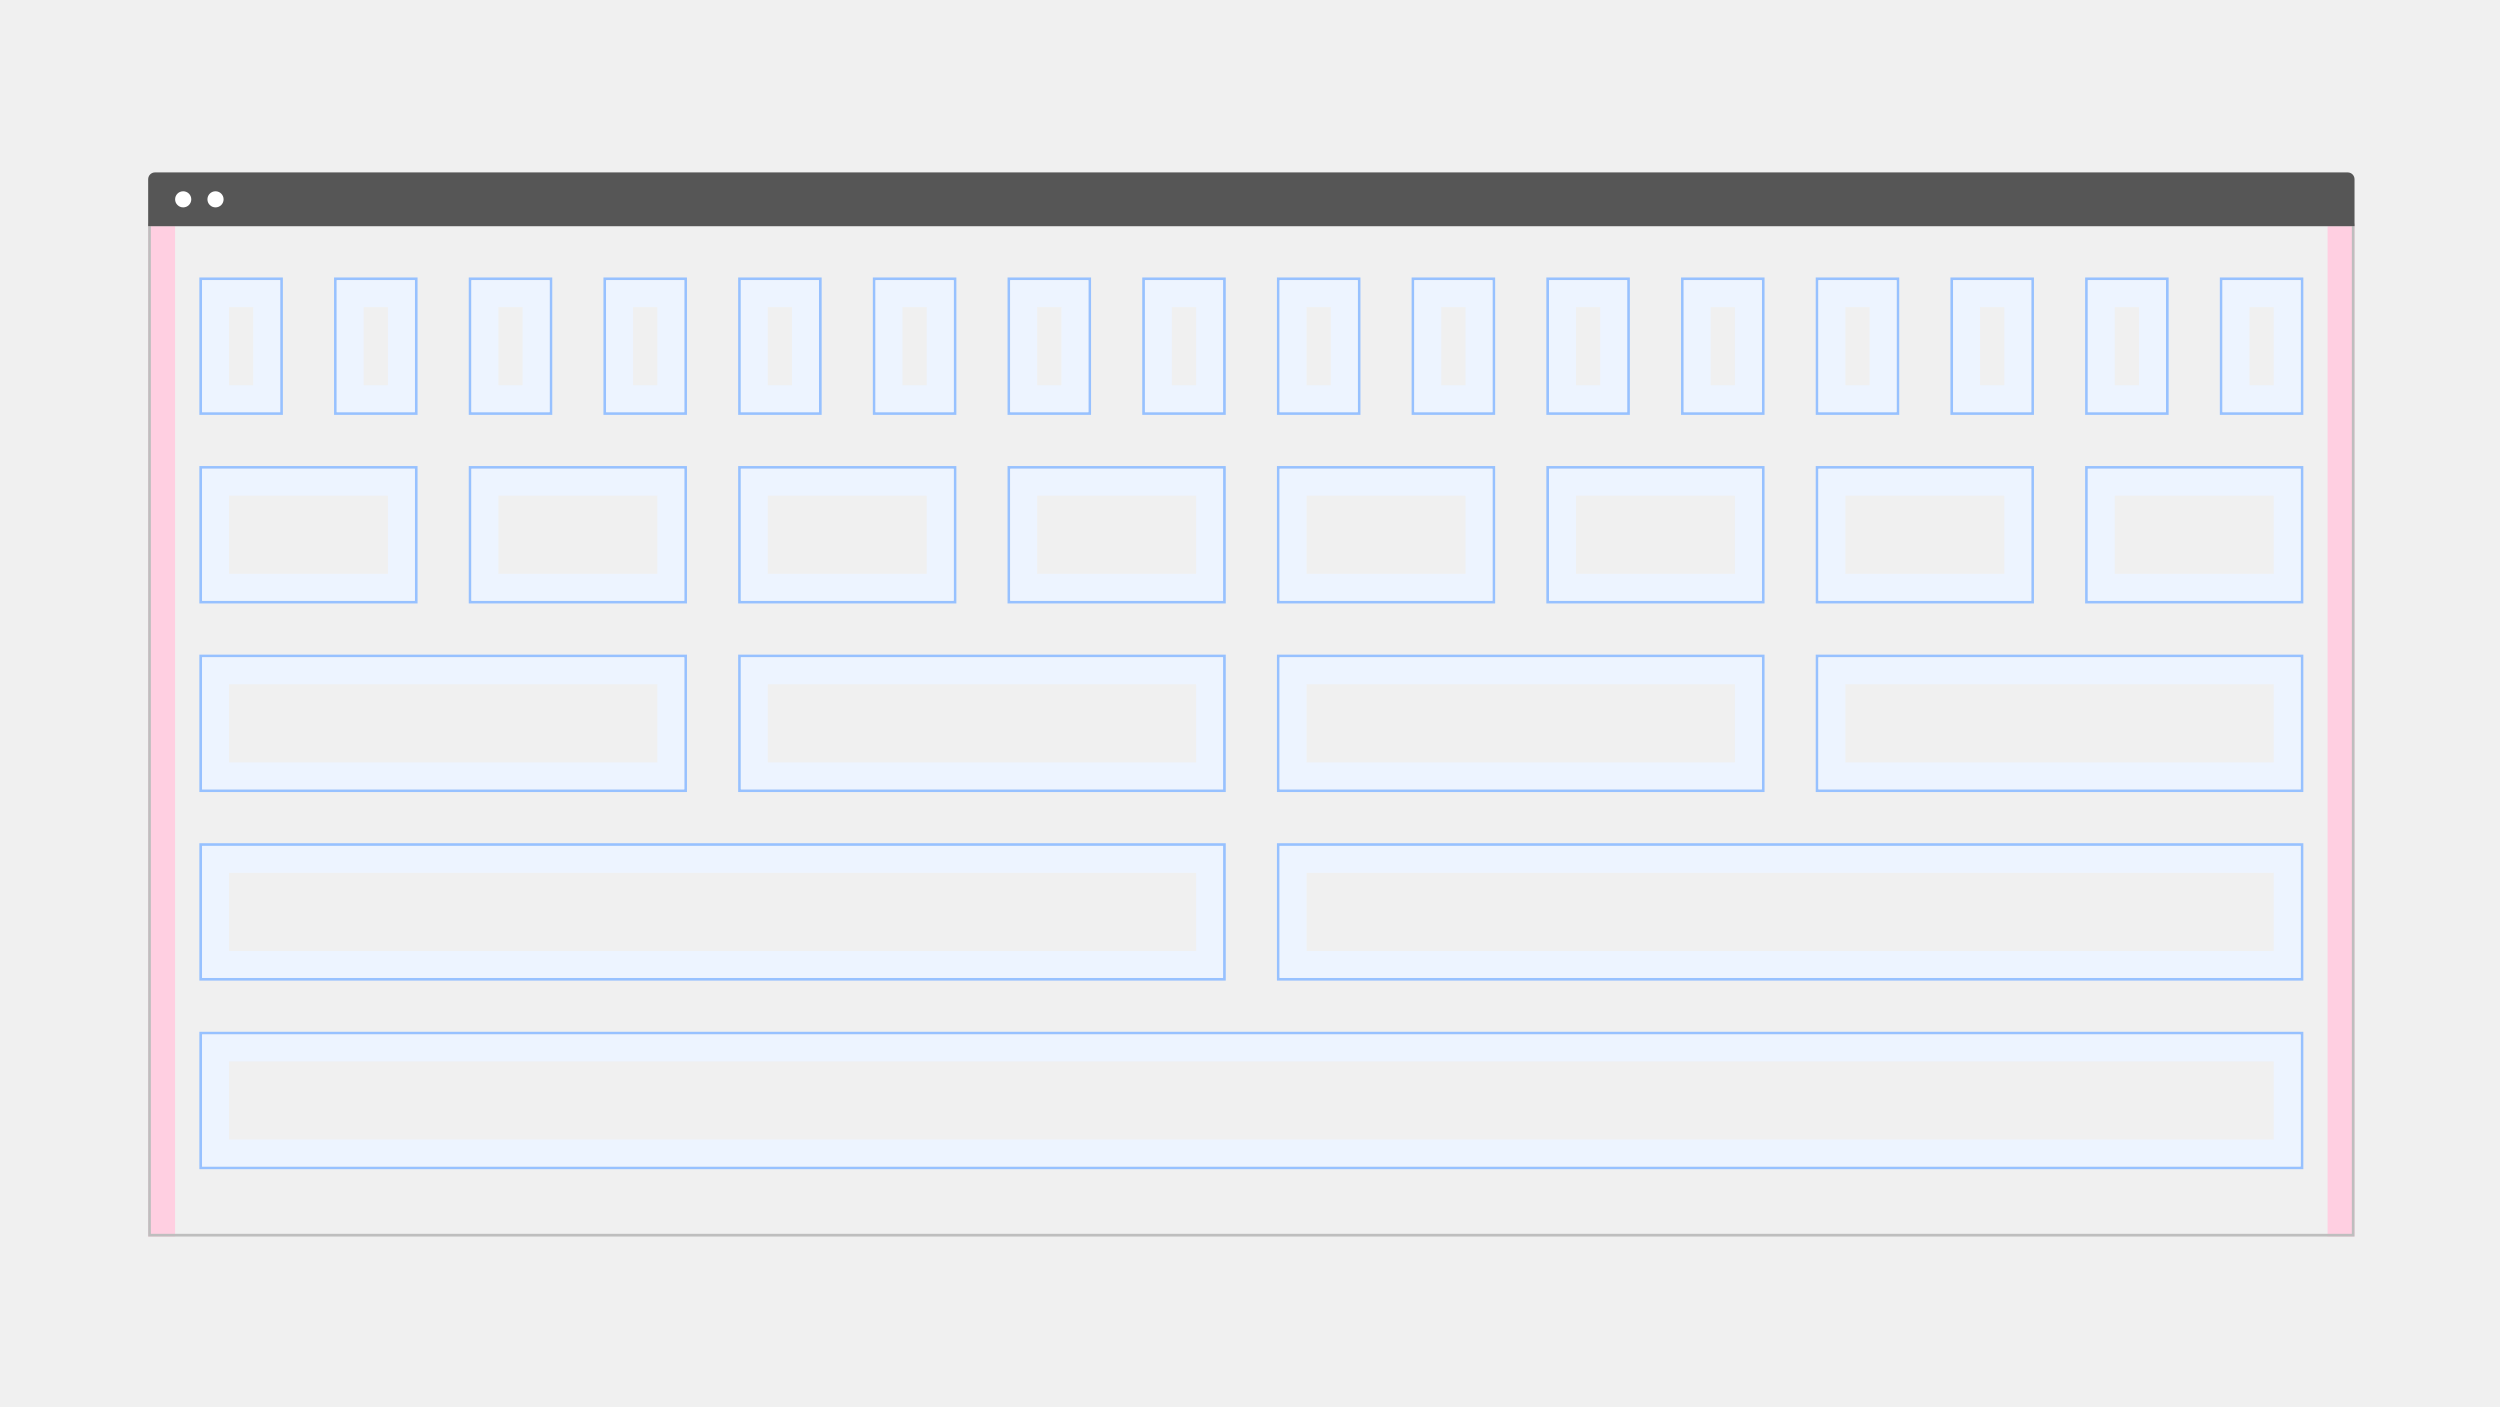
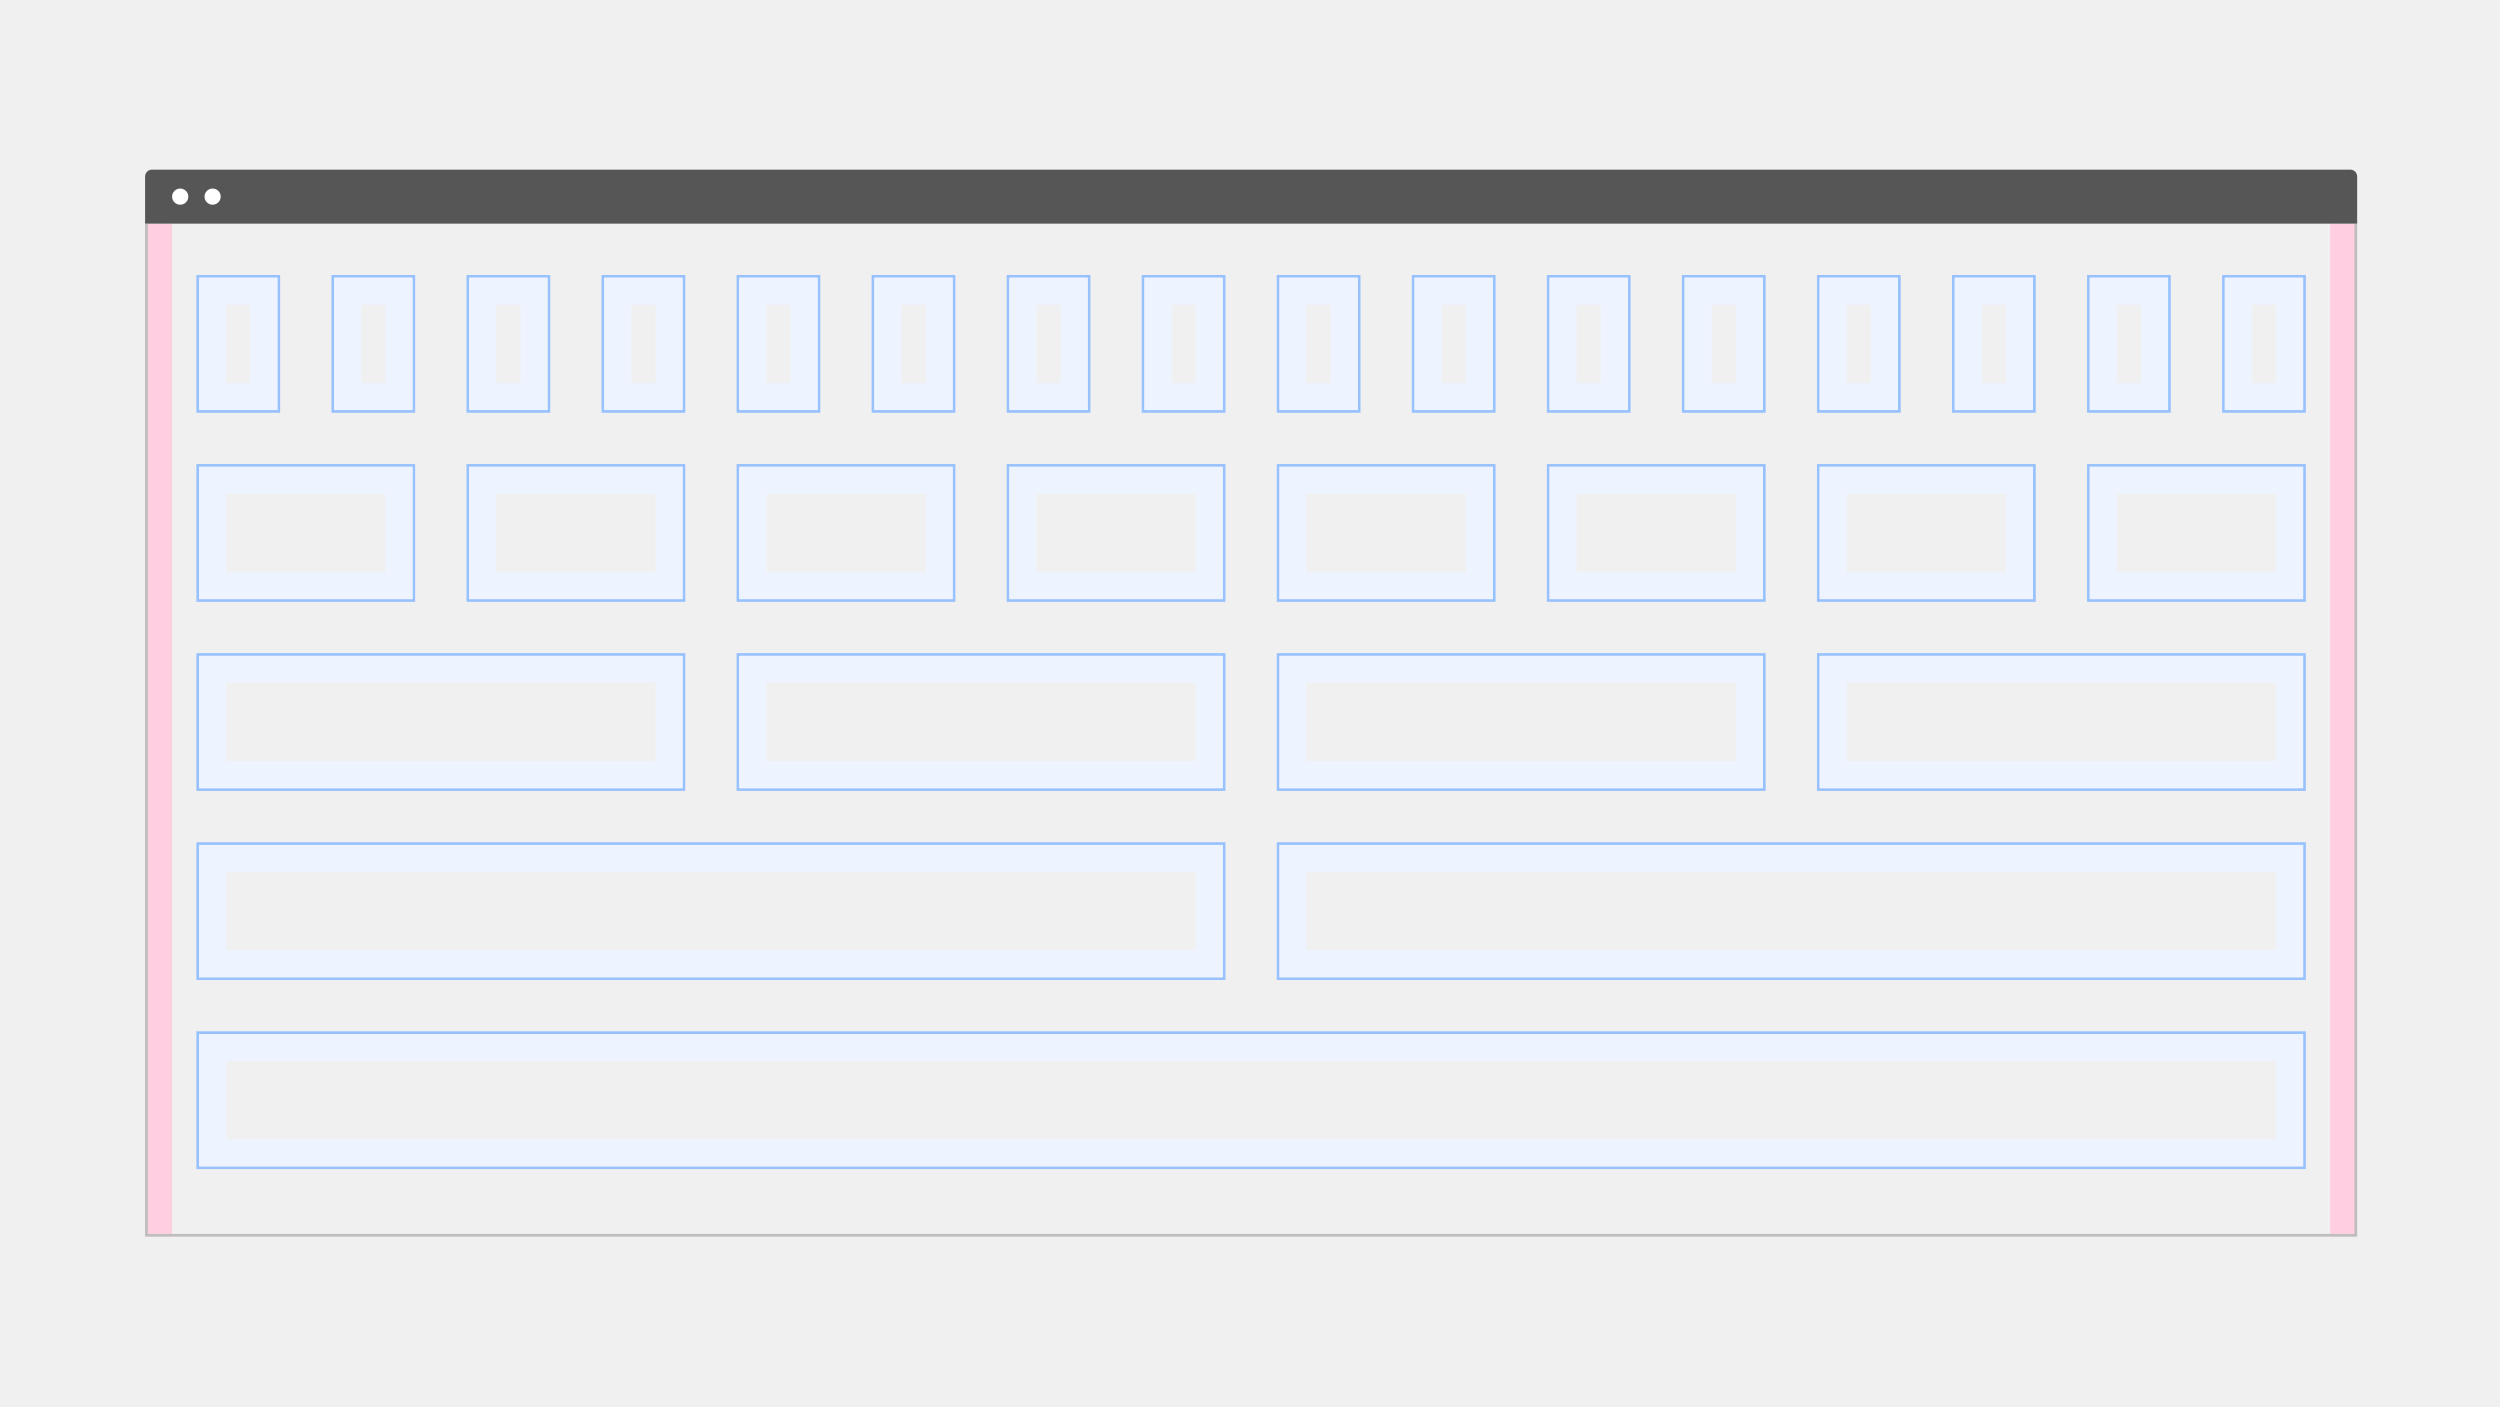
- <svg xmlns="http://www.w3.org/2000/svg" width="928px" height="522px" viewBox="0 0 928 522" version="1.1">
+ <svg xmlns="http://www.w3.org/2000/svg" width="1120px" height="630px" viewBox="0 0 1120 630" version="1.1">
  <defs>
-     <rect id="path-1" x="0" y="280" width="779" height="49" />
-     <rect id="path-2" x="0" y="210" width="379" height="49" />
-     <rect id="path-3" x="400" y="210" width="379" height="49" />
-     <rect id="path-4" x="0" y="140" width="179" height="49" />
-     <rect id="path-5" x="200" y="140" width="179" height="49" />
-     <rect id="path-6" x="400" y="140" width="179" height="49" />
-     <rect id="path-7" x="600" y="140" width="179" height="49" />
-     <rect id="path-8" x="0" y="70" width="79" height="49" />
-     <rect id="path-9" x="100" y="70" width="79" height="49" />
-     <rect id="path-10" x="200" y="70" width="79" height="49" />
-     <rect id="path-11" x="300" y="70" width="79" height="49" />
-     <rect id="path-12" x="400" y="70" width="79" height="49" />
-     <rect id="path-13" x="500" y="70" width="79" height="49" />
-     <rect id="path-14" x="600" y="70" width="79" height="49" />
-     <rect id="path-15" x="700" y="70" width="79" height="49" />
-     <polygon id="path-16" points="50 0 79 0 79 49 50 49" />
-     <polygon id="path-17" points="100 0 129 0 129 49 100 49" />
-     <polygon id="path-18" points="150 0 179 0 179 49 150 49" />
-     <polygon id="path-19" points="200 0 229 0 229 49 200 49" />
-     <polygon id="path-20" points="250 0 279 0 279 49 250 49" />
-     <polygon id="path-21" points="300 0 329 0 329 49 300 49" />
-     <polygon id="path-22" points="350 0 379 0 379 49 350 49" />
-     <polygon id="path-23" points="400 0 429 0 429 49 400 49" />
-     <polygon id="path-24" points="450 0 479 0 479 49 450 49" />
-     <polygon id="path-25" points="500 0 529 0 529 49 500 49" />
-     <polygon id="path-26" points="550 0 579 0 579 49 550 49" />
-     <polygon id="path-27" points="600 0 629 0 629 49 600 49" />
-     <polygon id="path-28" points="0 0 29 0 29 49 0 49" />
-     <polygon id="path-29" points="650 0 679 0 679 49 650 49" />
-     <polygon id="path-30" points="700 0 729 0 729 49 700 49" />
-     <polygon id="path-31" points="750 0 779 0 779 49 750 49" />
+     <rect id="path-1" x="0" y="338.835" width="942.6" height="59.296" />
+     <rect id="path-2" x="0" y="254.127" width="458.595" height="59.296" />
+     <rect id="path-3" x="484.005" y="254.127" width="458.595" height="59.296" />
+     <rect id="path-4" x="0" y="169.418" width="216.592" height="59.296" />
+     <rect id="path-5" x="242.002" y="169.418" width="216.592" height="59.296" />
+     <rect id="path-6" x="484.005" y="169.418" width="216.592" height="59.296" />
+     <rect id="path-7" x="726.007" y="169.418" width="216.592" height="59.296" />
+     <rect id="path-8" x="0" y="84.709" width="95.591" height="59.296" />
+     <rect id="path-9" x="121.001" y="84.709" width="95.591" height="59.296" />
+     <rect id="path-10" x="242.002" y="84.709" width="95.591" height="59.296" />
+     <rect id="path-11" x="363.004" y="84.709" width="95.591" height="59.296" />
+     <rect id="path-12" x="484.005" y="84.709" width="95.591" height="59.296" />
+     <rect id="path-13" x="605.006" y="84.709" width="95.591" height="59.296" />
+     <rect id="path-14" x="726.007" y="84.709" width="95.591" height="59.296" />
+     <rect id="path-15" x="847.009" y="84.709" width="95.591" height="59.296" />
+     <polygon id="path-16" points="60.501 0 95.591 0 95.591 59.296 60.501 59.296" />
+     <polygon id="path-17" points="121.001 0 156.092 0 156.092 59.296 121.001 59.296" />
+     <polygon id="path-18" points="181.502 0 216.592 0 216.592 59.296 181.502 59.296" />
+     <polygon id="path-19" points="242.002 0 277.093 0 277.093 59.296 242.002 59.296" />
+     <polygon id="path-20" points="302.503 0 337.593 0 337.593 59.296 302.503 59.296" />
+     <polygon id="path-21" points="363.004 0 398.094 0 398.094 59.296 363.004 59.296" />
+     <polygon id="path-22" points="423.504 0 458.595 0 458.595 59.296 423.504 59.296" />
+     <polygon id="path-23" points="484.005 0 519.095 0 519.095 59.296 484.005 59.296" />
+     <polygon id="path-24" points="544.505 0 579.596 0 579.596 59.296 544.505 59.296" />
+     <polygon id="path-25" points="605.006 0 640.096 0 640.096 59.296 605.006 59.296" />
+     <polygon id="path-26" points="665.507 0 700.597 0 700.597 59.296 665.507 59.296" />
+     <polygon id="path-27" points="726.007 0 761.098 0 761.098 59.296 726.007 59.296" />
+     <polygon id="path-28" points="0 0 35.09 0 35.09 59.296 0 59.296" />
+     <polygon id="path-29" points="786.508 0 821.598 0 821.598 59.296 786.508 59.296" />
+     <polygon id="path-30" points="847.009 0 882.099 0 882.099 59.296 847.009 59.296" />
+     <polygon id="path-31" points="907.509 0 942.6 0 942.6 59.296 907.509 59.296" />
  </defs>
  <g id="Gutters" stroke="none" stroke-width="1" fill="none" fill-rule="evenodd">
-     <g id="containers" transform="translate(75, 104)">
-       <g id="Rectangle-17-Copy-527">
-         <rect stroke="#97C1FF" stroke-width="1" x="-0.5" y="279.5" width="780" height="50" />
-         <rect stroke="#EDF4FF" stroke-width="10" stroke-linejoin="square" x="5" y="285" width="769" height="39" />
+     <g id="Group" transform="translate(65, 76)">
+       <g id="containers" transform="translate(24.20024, 48.40506)">
+         <g id="Rectangle-17-Copy-527">
+           <rect stroke="#97C1FF" stroke-width="1.21" x="-0.605" y="338.23" width="943.81" height="60.506" />
+           <rect stroke="#EDF4FF" stroke-width="12.1" stroke-linejoin="square" x="6.05" y="344.885" width="930.5" height="47.196" />
+         </g>
+         <g id="Rectangle-17-Copy-525">
+           <rect stroke="#97C1FF" stroke-width="1.21" x="-0.605" y="253.522" width="459.805" height="60.506" />
+           <rect stroke="#EDF4FF" stroke-width="12.1" stroke-linejoin="square" x="6.05" y="260.177" width="446.495" height="47.196" />
+         </g>
+         <g id="Rectangle-17-Copy-526">
+           <rect stroke="#97C1FF" stroke-width="1.21" x="483.4" y="253.522" width="459.805" height="60.506" />
+           <rect stroke="#EDF4FF" stroke-width="12.1" stroke-linejoin="square" x="490.055" y="260.177" width="446.495" height="47.196" />
+         </g>
+         <g id="Rectangle-17-Copy-521">
+           <rect stroke="#97C1FF" stroke-width="1.21" x="-0.605" y="168.813" width="217.802" height="60.506" />
+           <rect stroke="#EDF4FF" stroke-width="12.1" stroke-linejoin="square" x="6.05" y="175.468" width="204.492" height="47.196" />
+         </g>
+         <g id="Rectangle-17-Copy-522">
+           <rect stroke="#97C1FF" stroke-width="1.21" x="241.397" y="168.813" width="217.802" height="60.506" />
+           <rect stroke="#EDF4FF" stroke-width="12.1" stroke-linejoin="square" x="248.052" y="175.468" width="204.492" height="47.196" />
+         </g>
+         <g id="Rectangle-17-Copy-523">
+           <rect stroke="#97C1FF" stroke-width="1.21" x="483.4" y="168.813" width="217.802" height="60.506" />
+           <rect stroke="#EDF4FF" stroke-width="12.1" stroke-linejoin="square" x="490.055" y="175.468" width="204.492" height="47.196" />
+         </g>
+         <g id="Rectangle-17-Copy-524">
+           <rect stroke="#97C1FF" stroke-width="1.21" x="725.402" y="168.813" width="217.802" height="60.506" />
+           <rect stroke="#EDF4FF" stroke-width="12.1" stroke-linejoin="square" x="732.057" y="175.468" width="204.492" height="47.196" />
+         </g>
+         <g id="Rectangle-17-Copy-513">
+           <rect stroke="#97C1FF" stroke-width="1.21" x="-0.605" y="84.104" width="96.801" height="60.506" />
+           <rect stroke="#EDF4FF" stroke-width="12.1" stroke-linejoin="square" x="6.05" y="90.759" width="83.491" height="47.196" />
+         </g>
+         <g id="Rectangle-17-Copy-514">
+           <rect stroke="#97C1FF" stroke-width="1.21" x="120.396" y="84.104" width="96.801" height="60.506" />
+           <rect stroke="#EDF4FF" stroke-width="12.1" stroke-linejoin="square" x="127.051" y="90.759" width="83.491" height="47.196" />
+         </g>
+         <g id="Rectangle-17-Copy-515">
+           <rect stroke="#97C1FF" stroke-width="1.21" x="241.397" y="84.104" width="96.801" height="60.506" />
+           <rect stroke="#EDF4FF" stroke-width="12.1" stroke-linejoin="square" x="248.052" y="90.759" width="83.491" height="47.196" />
+         </g>
+         <g id="Rectangle-17-Copy-516">
+           <rect stroke="#97C1FF" stroke-width="1.21" x="362.399" y="84.104" width="96.801" height="60.506" />
+           <rect stroke="#EDF4FF" stroke-width="12.1" stroke-linejoin="square" x="369.054" y="90.759" width="83.491" height="47.196" />
+         </g>
+         <g id="Rectangle-17-Copy-517">
+           <rect stroke="#97C1FF" stroke-width="1.21" x="483.4" y="84.104" width="96.801" height="60.506" />
+           <rect stroke="#EDF4FF" stroke-width="12.1" stroke-linejoin="square" x="490.055" y="90.759" width="83.491" height="47.196" />
+         </g>
+         <g id="Rectangle-17-Copy-518">
+           <rect stroke="#97C1FF" stroke-width="1.21" x="604.401" y="84.104" width="96.801" height="60.506" />
+           <rect stroke="#EDF4FF" stroke-width="12.1" stroke-linejoin="square" x="611.056" y="90.759" width="83.491" height="47.196" />
+         </g>
+         <g id="Rectangle-17-Copy-519">
+           <rect stroke="#97C1FF" stroke-width="1.21" x="725.402" y="84.104" width="96.801" height="60.506" />
+           <rect stroke="#EDF4FF" stroke-width="12.1" stroke-linejoin="square" x="732.057" y="90.759" width="83.491" height="47.196" />
+         </g>
+         <g id="Rectangle-17-Copy-520">
+           <rect stroke="#97C1FF" stroke-width="1.21" x="846.404" y="84.104" width="96.801" height="60.506" />
+           <rect stroke="#EDF4FF" stroke-width="12.1" stroke-linejoin="square" x="853.059" y="90.759" width="83.491" height="47.196" />
+         </g>
+         <g id="Rectangle-17-Copy-488">
+           <path stroke="#97C1FF" stroke-width="1.21" d="M59.896,-0.605 L96.196,-0.605 L96.196,59.901 L59.896,59.901 L59.896,-0.605 Z" />
+           <path stroke="#EDF4FF" stroke-width="12.1" d="M66.551,6.05 L66.551,53.246 L89.541,53.246 L89.541,6.05 L66.551,6.05 Z" stroke-linejoin="square" />
+         </g>
+         <g id="Rectangle-17-Copy-489">
+           <path stroke="#97C1FF" stroke-width="1.21" d="M120.396,-0.605 L156.697,-0.605 L156.697,59.901 L120.396,59.901 L120.396,-0.605 Z" />
+           <path stroke="#EDF4FF" stroke-width="12.1" d="M127.051,6.05 L127.051,53.246 L150.042,53.246 L150.042,6.05 L127.051,6.05 Z" stroke-linejoin="square" />
+         </g>
+         <g id="Rectangle-17-Copy-490">
+           <path stroke="#97C1FF" stroke-width="1.21" d="M180.897,-0.605 L217.197,-0.605 L217.197,59.901 L180.897,59.901 L180.897,-0.605 Z" />
+           <path stroke="#EDF4FF" stroke-width="12.1" d="M187.552,6.05 L187.552,53.246 L210.542,53.246 L210.542,6.05 L187.552,6.05 Z" stroke-linejoin="square" />
+         </g>
+         <g id="Rectangle-17-Copy-491">
+           <path stroke="#97C1FF" stroke-width="1.21" d="M241.397,-0.605 L277.698,-0.605 L277.698,59.901 L241.397,59.901 L241.397,-0.605 Z" />
+           <path stroke="#EDF4FF" stroke-width="12.1" d="M248.052,6.05 L248.052,53.246 L271.043,53.246 L271.043,6.05 L248.052,6.05 Z" stroke-linejoin="square" />
+         </g>
+         <g id="Rectangle-17-Copy-492">
+           <path stroke="#97C1FF" stroke-width="1.21" d="M301.898,-0.605 L338.198,-0.605 L338.198,59.901 L301.898,59.901 L301.898,-0.605 Z" />
+           <path stroke="#EDF4FF" stroke-width="12.1" d="M308.553,6.05 L308.553,53.246 L331.543,53.246 L331.543,6.05 L308.553,6.05 Z" stroke-linejoin="square" />
+         </g>
+         <g id="Rectangle-17-Copy-493">
+           <path stroke="#97C1FF" stroke-width="1.21" d="M362.399,-0.605 L398.699,-0.605 L398.699,59.901 L362.399,59.901 L362.399,-0.605 Z" />
+           <path stroke="#EDF4FF" stroke-width="12.1" d="M369.054,6.05 L369.054,53.246 L392.044,53.246 L392.044,6.05 L369.054,6.05 Z" stroke-linejoin="square" />
+         </g>
+         <g id="Rectangle-17-Copy-494">
+           <path stroke="#97C1FF" stroke-width="1.21" d="M422.899,-0.605 L459.2,-0.605 L459.2,59.901 L422.899,59.901 L422.899,-0.605 Z" />
+           <path stroke="#EDF4FF" stroke-width="12.1" d="M429.554,6.05 L429.554,53.246 L452.545,53.246 L452.545,6.05 L429.554,6.05 Z" stroke-linejoin="square" />
+         </g>
+         <g id="Rectangle-17-Copy-495">
+           <path stroke="#97C1FF" stroke-width="1.21" d="M483.4,-0.605 L519.7,-0.605 L519.7,59.901 L483.4,59.901 L483.4,-0.605 Z" />
+           <path stroke="#EDF4FF" stroke-width="12.1" d="M490.055,6.05 L490.055,53.246 L513.045,53.246 L513.045,6.05 L490.055,6.05 Z" stroke-linejoin="square" />
+         </g>
+         <g id="Rectangle-17-Copy-496">
+           <path stroke="#97C1FF" stroke-width="1.21" d="M543.9,-0.605 L580.201,-0.605 L580.201,59.901 L543.9,59.901 L543.9,-0.605 Z" />
+           <path stroke="#EDF4FF" stroke-width="12.1" d="M550.555,6.05 L550.555,53.246 L573.546,53.246 L573.546,6.05 L550.555,6.05 Z" stroke-linejoin="square" />
+         </g>
+         <g id="Rectangle-17-Copy-497">
+           <path stroke="#97C1FF" stroke-width="1.21" d="M604.401,-0.605 L640.701,-0.605 L640.701,59.901 L604.401,59.901 L604.401,-0.605 Z" />
+           <path stroke="#EDF4FF" stroke-width="12.1" d="M611.056,6.05 L611.056,53.246 L634.046,53.246 L634.046,6.05 L611.056,6.05 Z" stroke-linejoin="square" />
+         </g>
+         <g id="Rectangle-17-Copy-498">
+           <path stroke="#97C1FF" stroke-width="1.21" d="M664.902,-0.605 L701.202,-0.605 L701.202,59.901 L664.902,59.901 L664.902,-0.605 Z" />
+           <path stroke="#EDF4FF" stroke-width="12.1" d="M671.557,6.05 L671.557,53.246 L694.547,53.246 L694.547,6.05 L671.557,6.05 Z" stroke-linejoin="square" />
+         </g>
+         <g id="Rectangle-17-Copy-499">
+           <path stroke="#97C1FF" stroke-width="1.21" d="M725.402,-0.605 L761.703,-0.605 L761.703,59.901 L725.402,59.901 L725.402,-0.605 Z" />
+           <path stroke="#EDF4FF" stroke-width="12.1" d="M732.057,6.05 L732.057,53.246 L755.048,53.246 L755.048,6.05 L732.057,6.05 Z" stroke-linejoin="square" />
+         </g>
+         <g id="Rectangle-17-Copy-487">
+           <path stroke="#97C1FF" stroke-width="1.21" d="M-0.605,-0.605 L35.695,-0.605 L35.695,59.901 L-0.605,59.901 L-0.605,-0.605 Z" />
+           <path stroke="#EDF4FF" stroke-width="12.1" d="M6.05,6.05 L6.05,53.246 L29.04,53.246 L29.04,6.05 L6.05,6.05 Z" stroke-linejoin="square" />
+         </g>
+         <g id="Rectangle-17-Copy-500">
+           <path stroke="#97C1FF" stroke-width="1.21" d="M785.903,-0.605 L822.203,-0.605 L822.203,59.901 L785.903,59.901 L785.903,-0.605 Z" />
+           <path stroke="#EDF4FF" stroke-width="12.1" d="M792.558,6.05 L792.558,53.246 L815.548,53.246 L815.548,6.05 L792.558,6.05 Z" stroke-linejoin="square" />
+         </g>
+         <g id="Rectangle-17-Copy-501">
+           <path stroke="#97C1FF" stroke-width="1.21" d="M846.404,-0.605 L882.704,-0.605 L882.704,59.901 L846.404,59.901 L846.404,-0.605 Z" />
+           <path stroke="#EDF4FF" stroke-width="12.1" d="M853.059,6.05 L853.059,53.246 L876.049,53.246 L876.049,6.05 L853.059,6.05 Z" stroke-linejoin="square" />
+         </g>
+         <g id="Rectangle-17-Copy-502">
+           <path stroke="#97C1FF" stroke-width="1.21" d="M906.904,-0.605 L943.205,-0.605 L943.205,59.901 L906.904,59.901 L906.904,-0.605 Z" />
+           <path stroke="#EDF4FF" stroke-width="12.1" d="M913.559,6.05 L913.559,53.246 L936.55,53.246 L936.55,6.05 L913.559,6.05 Z" stroke-linejoin="square" />
+         </g>
      </g>
-       <g id="Rectangle-17-Copy-525">
-         <rect stroke="#97C1FF" stroke-width="1" x="-0.5" y="209.5" width="380" height="50" />
-         <rect stroke="#EDF4FF" stroke-width="10" stroke-linejoin="square" x="5" y="215" width="369" height="39" />
+       <g id="margins" transform="translate(0, 22.99241)" fill="#FFCFE1" stroke="#FFCFE1" stroke-width="1.21">
+         <rect id="margin" x="979.505" y="0.605" width="10.89" height="453.798" />
+         <rect id="margin" x="0.605" y="0.605" width="10.89" height="453.798" />
      </g>
-       <g id="Rectangle-17-Copy-526">
-         <rect stroke="#97C1FF" stroke-width="1" x="399.5" y="209.5" width="380" height="50" />
-         <rect stroke="#EDF4FF" stroke-width="10" stroke-linejoin="square" x="405" y="215" width="369" height="39" />
+       <g id="browser">
+         <rect id="Frame" stroke="#BEBEBE" stroke-width="1.21" x="0.605" y="23.598" width="989.79" height="453.797" />
+         <path d="M3.062,0 L987.938,0 C989.629,6.27813363e-14 991,1.371 991,3.062 L991,24.144 L0,24.144 L0,3.062 C-2.07126573e-16,1.371 1.371,-1.33399351e-16 3.062,-4.4408921e-16 Z" id="Rectangle-2-Copy-25" fill="#565656" />
+         <ellipse id="Oval-5-Copy-18" fill="#FFFFFF" cx="15.73" cy="12.092" rx="3.63" ry="3.621" />
+         <ellipse id="Oval-5-Copy-19" fill="#FFFFFF" cx="30.25" cy="12.092" rx="3.63" ry="3.621" />
      </g>
-       <g id="Rectangle-17-Copy-521">
-         <rect stroke="#97C1FF" stroke-width="1" x="-0.5" y="139.5" width="180" height="50" />
-         <rect stroke="#EDF4FF" stroke-width="10" stroke-linejoin="square" x="5" y="145" width="169" height="39" />
-       </g>
-       <g id="Rectangle-17-Copy-522">
-         <rect stroke="#97C1FF" stroke-width="1" x="199.5" y="139.5" width="180" height="50" />
-         <rect stroke="#EDF4FF" stroke-width="10" stroke-linejoin="square" x="205" y="145" width="169" height="39" />
-       </g>
-       <g id="Rectangle-17-Copy-523">
-         <rect stroke="#97C1FF" stroke-width="1" x="399.5" y="139.5" width="180" height="50" />
-         <rect stroke="#EDF4FF" stroke-width="10" stroke-linejoin="square" x="405" y="145" width="169" height="39" />
-       </g>
-       <g id="Rectangle-17-Copy-524">
-         <rect stroke="#97C1FF" stroke-width="1" x="599.5" y="139.5" width="180" height="50" />
-         <rect stroke="#EDF4FF" stroke-width="10" stroke-linejoin="square" x="605" y="145" width="169" height="39" />
-       </g>
-       <g id="Rectangle-17-Copy-513">
-         <rect stroke="#97C1FF" stroke-width="1" x="-0.5" y="69.5" width="80" height="50" />
-         <rect stroke="#EDF4FF" stroke-width="10" stroke-linejoin="square" x="5" y="75" width="69" height="39" />
-       </g>
-       <g id="Rectangle-17-Copy-514">
-         <rect stroke="#97C1FF" stroke-width="1" x="99.5" y="69.5" width="80" height="50" />
-         <rect stroke="#EDF4FF" stroke-width="10" stroke-linejoin="square" x="105" y="75" width="69" height="39" />
-       </g>
-       <g id="Rectangle-17-Copy-515">
-         <rect stroke="#97C1FF" stroke-width="1" x="199.5" y="69.5" width="80" height="50" />
-         <rect stroke="#EDF4FF" stroke-width="10" stroke-linejoin="square" x="205" y="75" width="69" height="39" />
-       </g>
-       <g id="Rectangle-17-Copy-516">
-         <rect stroke="#97C1FF" stroke-width="1" x="299.5" y="69.5" width="80" height="50" />
-         <rect stroke="#EDF4FF" stroke-width="10" stroke-linejoin="square" x="305" y="75" width="69" height="39" />
-       </g>
-       <g id="Rectangle-17-Copy-517">
-         <rect stroke="#97C1FF" stroke-width="1" x="399.5" y="69.5" width="80" height="50" />
-         <rect stroke="#EDF4FF" stroke-width="10" stroke-linejoin="square" x="405" y="75" width="69" height="39" />
-       </g>
-       <g id="Rectangle-17-Copy-518">
-         <rect stroke="#97C1FF" stroke-width="1" x="499.5" y="69.5" width="80" height="50" />
-         <rect stroke="#EDF4FF" stroke-width="10" stroke-linejoin="square" x="505" y="75" width="69" height="39" />
-       </g>
-       <g id="Rectangle-17-Copy-519">
-         <rect stroke="#97C1FF" stroke-width="1" x="599.5" y="69.5" width="80" height="50" />
-         <rect stroke="#EDF4FF" stroke-width="10" stroke-linejoin="square" x="605" y="75" width="69" height="39" />
-       </g>
-       <g id="Rectangle-17-Copy-520">
-         <rect stroke="#97C1FF" stroke-width="1" x="699.5" y="69.5" width="80" height="50" />
-         <rect stroke="#EDF4FF" stroke-width="10" stroke-linejoin="square" x="705" y="75" width="69" height="39" />
-       </g>
-       <g id="Rectangle-17-Copy-488">
-         <path stroke="#97C1FF" stroke-width="1" d="M49.5,-0.5 L79.5,-0.5 L79.5,49.5 L49.5,49.5 L49.5,-0.5 Z" />
-         <path stroke="#EDF4FF" stroke-width="10" d="M55,5 L55,44 L74,44 L74,5 L55,5 Z" stroke-linejoin="square" />
-       </g>
-       <g id="Rectangle-17-Copy-489">
-         <path stroke="#97C1FF" stroke-width="1" d="M99.5,-0.5 L129.5,-0.5 L129.5,49.5 L99.5,49.5 L99.5,-0.5 Z" />
-         <path stroke="#EDF4FF" stroke-width="10" d="M105,5 L105,44 L124,44 L124,5 L105,5 Z" stroke-linejoin="square" />
-       </g>
-       <g id="Rectangle-17-Copy-490">
-         <path stroke="#97C1FF" stroke-width="1" d="M149.5,-0.5 L179.5,-0.5 L179.5,49.5 L149.5,49.5 L149.5,-0.5 Z" />
-         <path stroke="#EDF4FF" stroke-width="10" d="M155,5 L155,44 L174,44 L174,5 L155,5 Z" stroke-linejoin="square" />
-       </g>
-       <g id="Rectangle-17-Copy-491">
-         <path stroke="#97C1FF" stroke-width="1" d="M199.5,-0.5 L229.5,-0.5 L229.5,49.5 L199.5,49.5 L199.5,-0.5 Z" />
-         <path stroke="#EDF4FF" stroke-width="10" d="M205,5 L205,44 L224,44 L224,5 L205,5 Z" stroke-linejoin="square" />
-       </g>
-       <g id="Rectangle-17-Copy-492">
-         <path stroke="#97C1FF" stroke-width="1" d="M249.5,-0.5 L279.5,-0.5 L279.5,49.5 L249.5,49.5 L249.5,-0.5 Z" />
-         <path stroke="#EDF4FF" stroke-width="10" d="M255,5 L255,44 L274,44 L274,5 L255,5 Z" stroke-linejoin="square" />
-       </g>
-       <g id="Rectangle-17-Copy-493">
-         <path stroke="#97C1FF" stroke-width="1" d="M299.5,-0.5 L329.5,-0.5 L329.5,49.5 L299.5,49.5 L299.5,-0.5 Z" />
-         <path stroke="#EDF4FF" stroke-width="10" d="M305,5 L305,44 L324,44 L324,5 L305,5 Z" stroke-linejoin="square" />
-       </g>
-       <g id="Rectangle-17-Copy-494">
-         <path stroke="#97C1FF" stroke-width="1" d="M349.5,-0.5 L379.5,-0.5 L379.5,49.5 L349.5,49.5 L349.5,-0.5 Z" />
-         <path stroke="#EDF4FF" stroke-width="10" d="M355,5 L355,44 L374,44 L374,5 L355,5 Z" stroke-linejoin="square" />
-       </g>
-       <g id="Rectangle-17-Copy-495">
-         <path stroke="#97C1FF" stroke-width="1" d="M399.5,-0.5 L429.5,-0.5 L429.5,49.5 L399.5,49.5 L399.5,-0.5 Z" />
-         <path stroke="#EDF4FF" stroke-width="10" d="M405,5 L405,44 L424,44 L424,5 L405,5 Z" stroke-linejoin="square" />
-       </g>
-       <g id="Rectangle-17-Copy-496">
-         <path stroke="#97C1FF" stroke-width="1" d="M449.5,-0.5 L479.5,-0.5 L479.5,49.5 L449.5,49.5 L449.5,-0.5 Z" />
-         <path stroke="#EDF4FF" stroke-width="10" d="M455,5 L455,44 L474,44 L474,5 L455,5 Z" stroke-linejoin="square" />
-       </g>
-       <g id="Rectangle-17-Copy-497">
-         <path stroke="#97C1FF" stroke-width="1" d="M499.5,-0.5 L529.5,-0.5 L529.5,49.5 L499.5,49.5 L499.5,-0.5 Z" />
-         <path stroke="#EDF4FF" stroke-width="10" d="M505,5 L505,44 L524,44 L524,5 L505,5 Z" stroke-linejoin="square" />
-       </g>
-       <g id="Rectangle-17-Copy-498">
-         <path stroke="#97C1FF" stroke-width="1" d="M549.5,-0.5 L579.5,-0.5 L579.5,49.5 L549.5,49.5 L549.5,-0.5 Z" />
-         <path stroke="#EDF4FF" stroke-width="10" d="M555,5 L555,44 L574,44 L574,5 L555,5 Z" stroke-linejoin="square" />
-       </g>
-       <g id="Rectangle-17-Copy-499">
-         <path stroke="#97C1FF" stroke-width="1" d="M599.5,-0.5 L629.5,-0.5 L629.5,49.5 L599.5,49.5 L599.5,-0.5 Z" />
-         <path stroke="#EDF4FF" stroke-width="10" d="M605,5 L605,44 L624,44 L624,5 L605,5 Z" stroke-linejoin="square" />
-       </g>
-       <g id="Rectangle-17-Copy-487">
-         <path stroke="#97C1FF" stroke-width="1" d="M-0.5,-0.5 L29.5,-0.5 L29.5,49.5 L-0.5,49.5 L-0.5,-0.5 Z" />
-         <path stroke="#EDF4FF" stroke-width="10" d="M5,5 L5,44 L24,44 L24,5 L5,5 Z" stroke-linejoin="square" />
-       </g>
-       <g id="Rectangle-17-Copy-500">
-         <path stroke="#97C1FF" stroke-width="1" d="M649.5,-0.5 L679.5,-0.5 L679.5,49.5 L649.5,49.5 L649.5,-0.5 Z" />
-         <path stroke="#EDF4FF" stroke-width="10" d="M655,5 L655,44 L674,44 L674,5 L655,5 Z" stroke-linejoin="square" />
-       </g>
-       <g id="Rectangle-17-Copy-501">
-         <path stroke="#97C1FF" stroke-width="1" d="M699.5,-0.5 L729.5,-0.5 L729.5,49.5 L699.5,49.5 L699.5,-0.5 Z" />
-         <path stroke="#EDF4FF" stroke-width="10" d="M705,5 L705,44 L724,44 L724,5 L705,5 Z" stroke-linejoin="square" />
-       </g>
-       <g id="Rectangle-17-Copy-502">
-         <path stroke="#97C1FF" stroke-width="1" d="M749.5,-0.5 L779.5,-0.5 L779.5,49.5 L749.5,49.5 L749.5,-0.5 Z" />
-         <path stroke="#EDF4FF" stroke-width="10" d="M755,5 L755,44 L774,44 L774,5 L755,5 Z" stroke-linejoin="square" />
-       </g>
-     </g>
-     <g id="margins" transform="translate(55, 83)" fill="#FFCFE1" stroke="#FFCFE1">
-       <rect id="margin" x="809.5" y="0.5" width="9" height="375" />
-       <rect id="margin" x="0.5" y="0.5" width="9" height="375" />
-     </g>
-     <g id="browser" transform="translate(55, 64)">
-       <rect id="Frame" stroke="#BEBEBE" x="0.5" y="19.5" width="818" height="375" />
-       <path d="M2.531,0 L816.469,0 C817.867,6.18172439e-14 819,1.133 819,2.531 L819,19.952 L0,19.952 L-4.4408921e-16,2.531 C-6.15268196e-16,1.133 1.133,2.56768479e-16 2.531,0 Z" id="Rectangle-2-Copy-25" fill="#565656" />
-       <ellipse id="Oval-5-Copy-18" fill="#FFFFFF" cx="13" cy="9.992" rx="3" ry="2.992" />
-       <ellipse id="Oval-5-Copy-19" fill="#FFFFFF" cx="25" cy="9.992" rx="3" ry="2.992" />
    </g>
  </g>
</svg>
